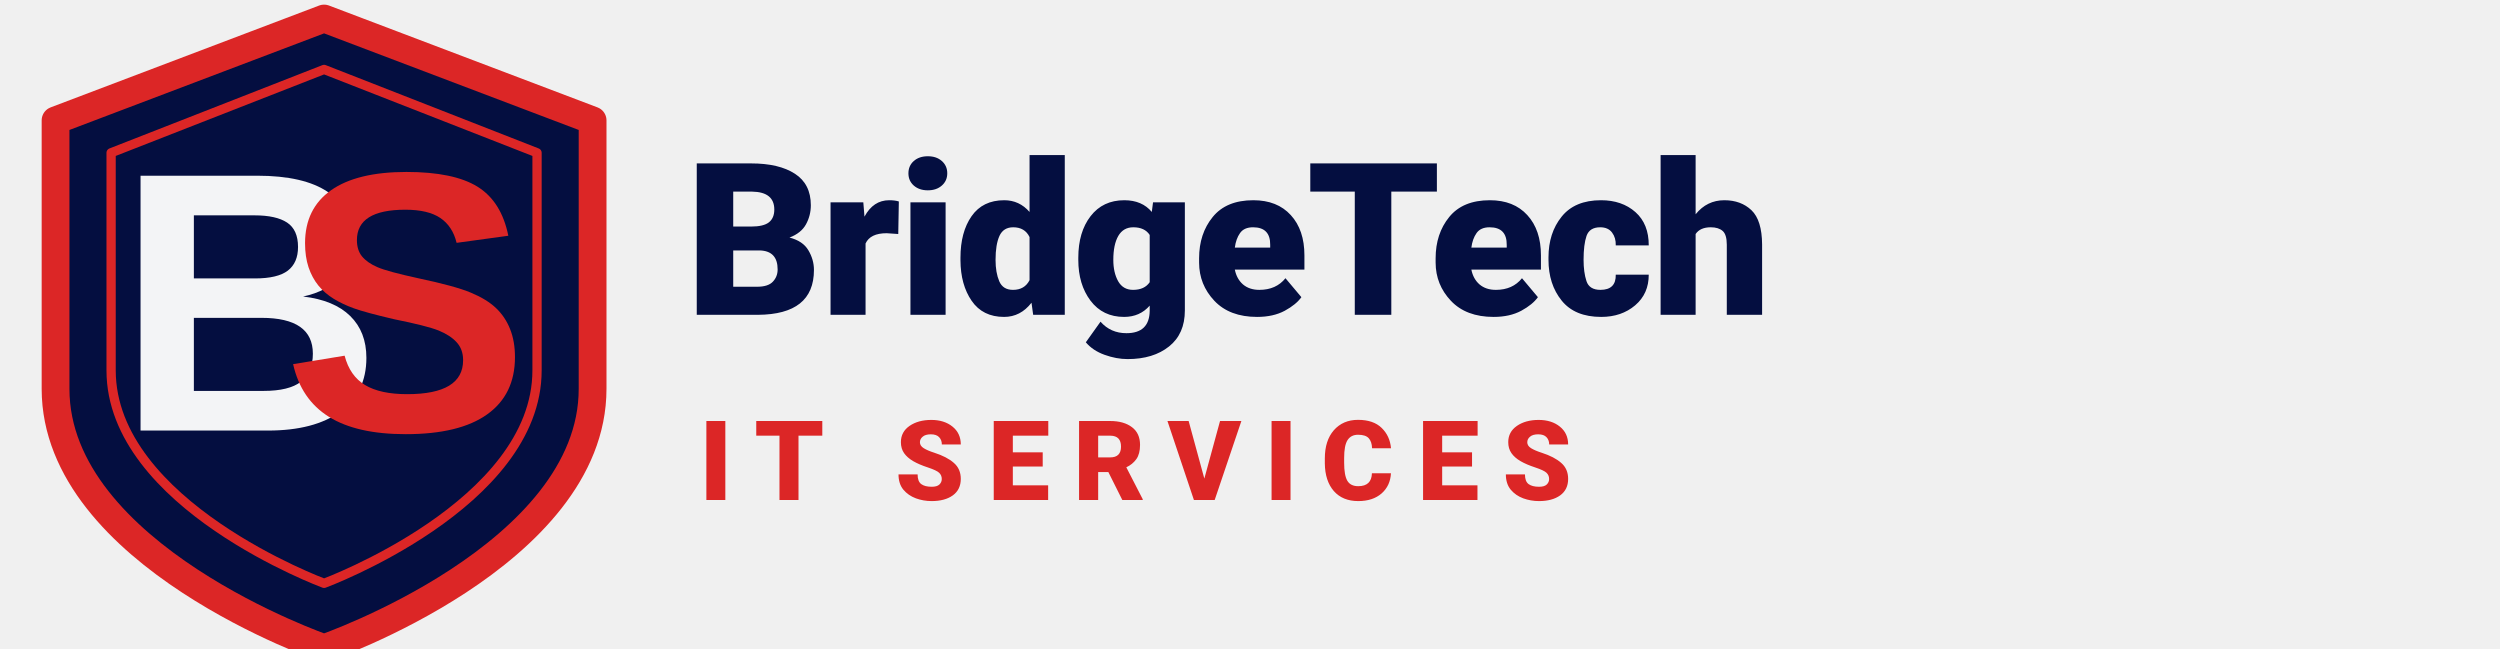
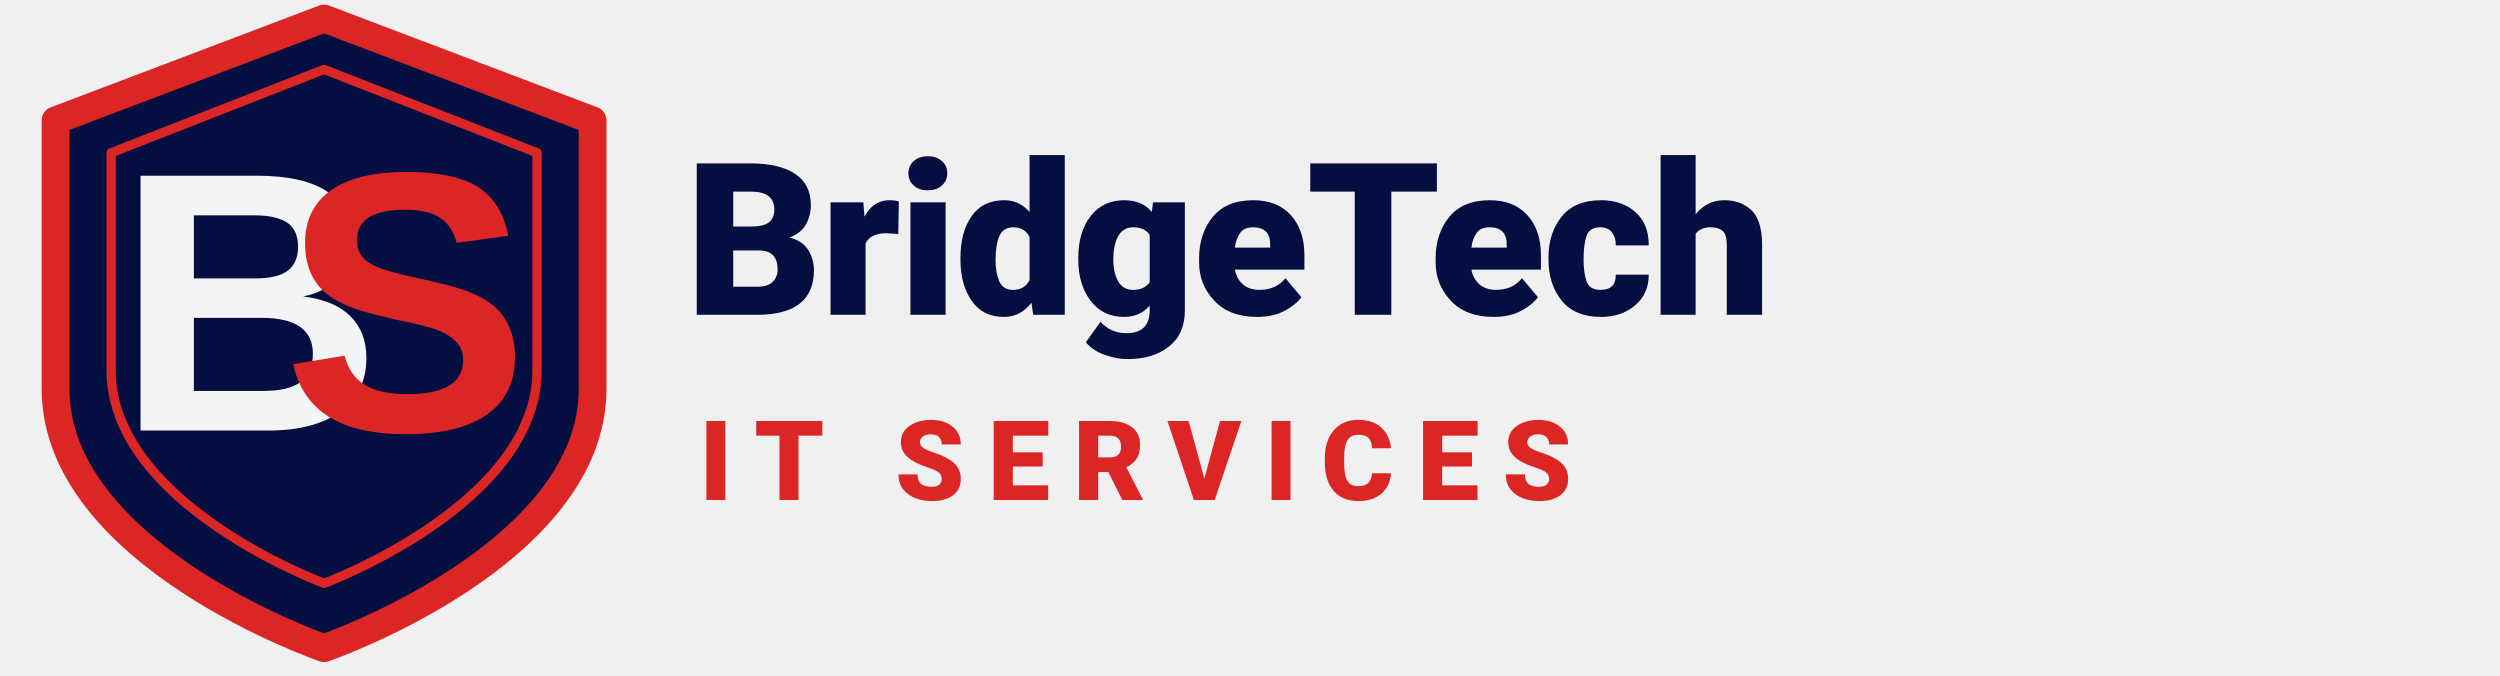
- <svg xmlns="http://www.w3.org/2000/svg" viewBox="0 0 540 140" fill="none">
+ <svg xmlns="http://www.w3.org/2000/svg" width="540" height="146" viewBox="0 0 540 146" fill="none">
  <path d="M70 4 L128 26 L128 84 C128 120 70 140 70 140 C70 140 12 120 12 84 L12 26 Z" fill="#040e40" stroke="#dc2626" stroke-width="6" stroke-linejoin="round" />
  <path d="M70 15 L116 33 L116 80 C116 109 70 126 70 126 C70 126 24 109 24 80 L24 33 Z" fill="none" stroke="#dc2626" stroke-width="2" stroke-linejoin="round" />
  <text x="25" y="93" font-family="'Arial Black','Arial',sans-serif" font-weight="900" font-size="80" fill="#ffffff" opacity="0.95">B</text>
  <text x="61" y="93" font-family="'Arial Black','Arial',sans-serif" font-weight="900" font-size="80" fill="#dc2626">S</text>
  <text x="148" y="68" font-family="-apple-system,BlinkMacSystemFont,'Segoe UI',Roboto,'Helvetica Neue',Arial,sans-serif" font-weight="900" font-size="46" fill="#040e40" letter-spacing="-0.5">BridgeTech</text>
  <text x="151" y="108" font-family="-apple-system,BlinkMacSystemFont,'Segoe UI',Roboto,'Helvetica Neue',Arial,sans-serif" font-weight="800" font-size="24" fill="#dc2626" letter-spacing="5">IT SERVICES</text>
</svg>
